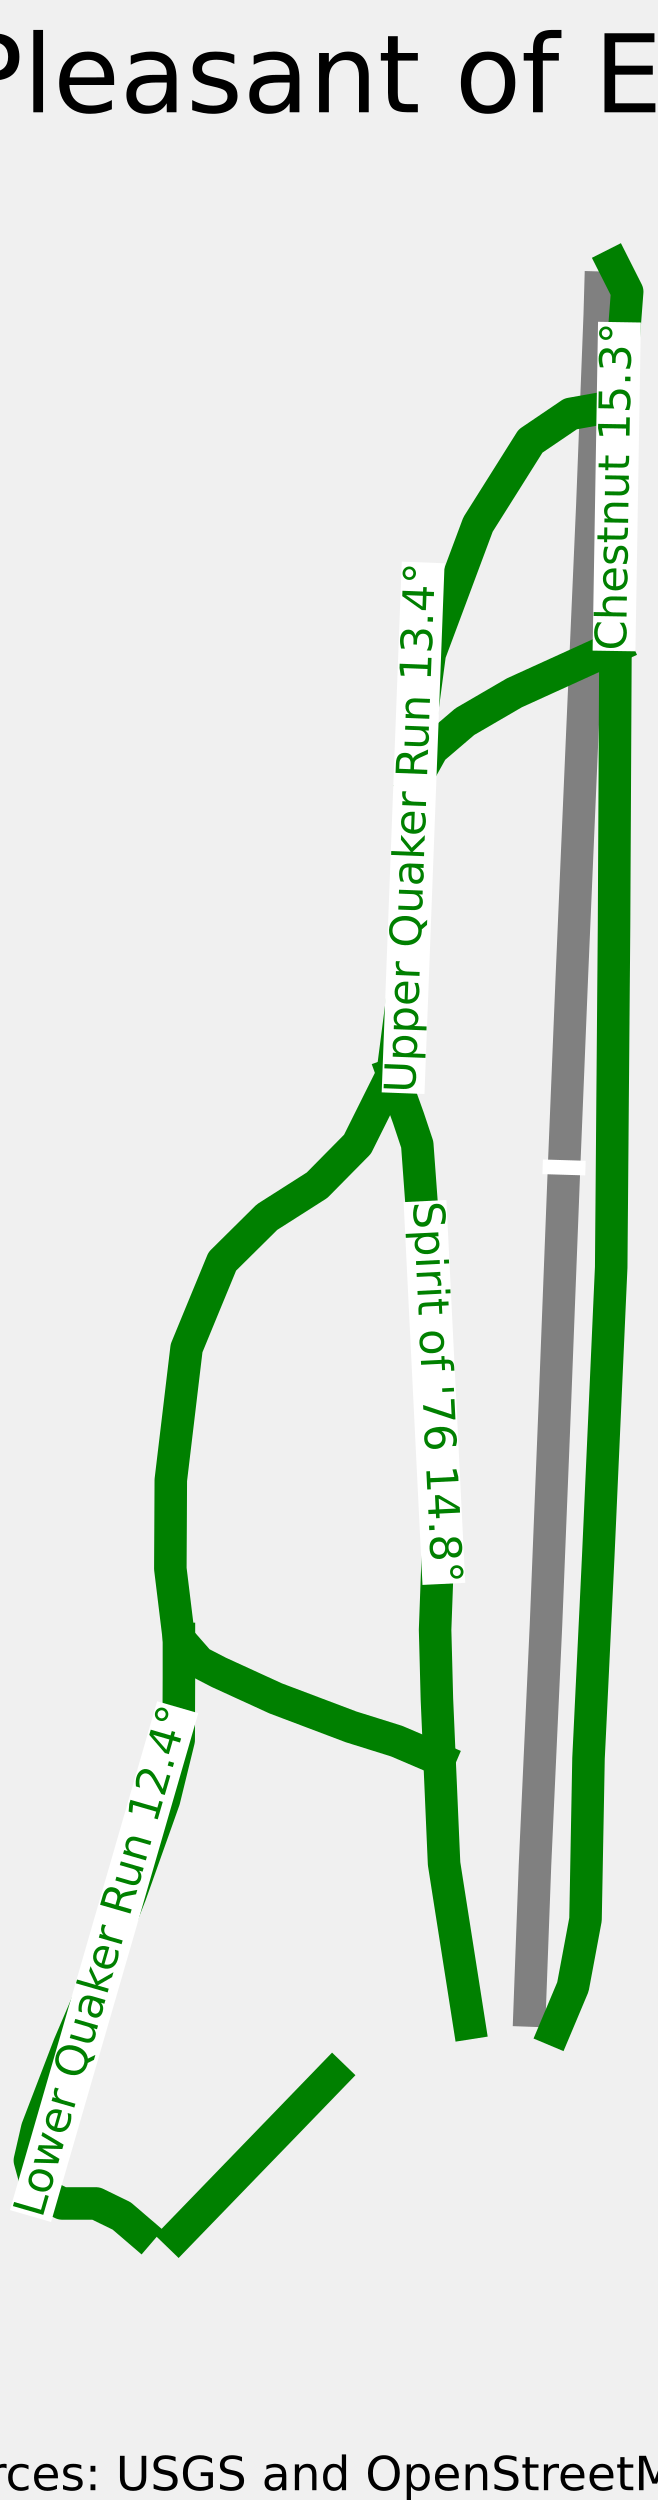
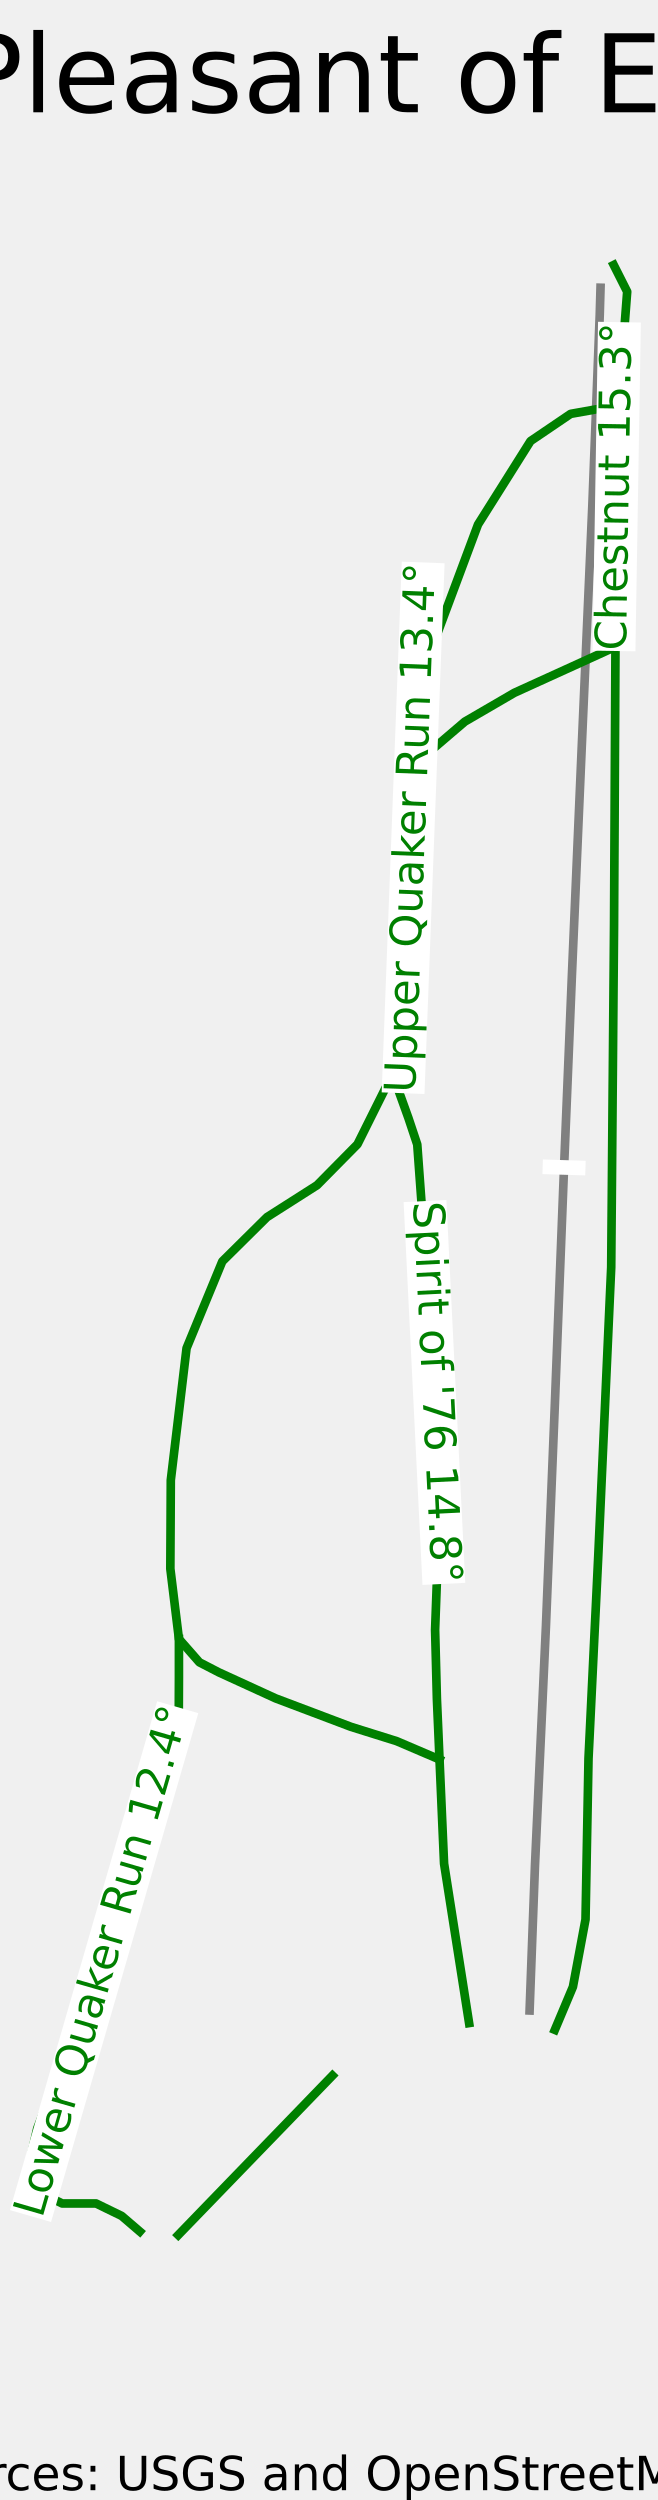
<svg xmlns="http://www.w3.org/2000/svg" xmlns:xlink="http://www.w3.org/1999/xlink" height="115.313pt" version="1.1" viewBox="0 0 30.306 115.313" width="30.306pt">
  <defs>
    <style type="text/css">*{stroke-linecap:butt;stroke-linejoin:round;}</style>
  </defs>
  <g id="figure_1">
    <g id="patch_1">
      <path d="M 0 115.313  L 30.306 115.313  L 30.306 0  L 0 0  z " style="fill:none;" />
    </g>
    <g id="axes_1">
      <g id="line2d_1">
-         <path clip-path="url(#p0cb15c6e04)" d="M 27.699 13.272  L 27.664 14.505  L 27.492 18.93  L 27.32 23.356  L 27.081 28.789  L 26.843 34.222  L 26.61 39.621  L 26.378 45.019  L 26.198 49.434  L 26.017 53.849  L 25.805 59.296  L 25.594 64.743  L 25.388 69.861  L 25.183 74.978  L 24.93 80.497  L 24.677 86.017  L 24.552 89.376  L 24.428 92.734  " style="fill:none;stroke:#808080;stroke-linecap:square;stroke-width:1.5;" />
+         <path clip-path="url(#pf2d8c3b097)" d="M 27.699 13.272  L 27.664 14.505  L 27.492 18.93  L 27.32 23.356  L 27.081 28.789  L 26.843 34.222  L 26.61 39.621  L 26.378 45.019  L 26.198 49.434  L 26.017 53.849  L 25.805 59.296  L 25.594 64.743  L 25.388 69.861  L 25.183 74.978  L 24.93 80.497  L 24.677 86.017  L 24.552 89.376  L 24.428 92.734  " style="fill:none;stroke:#808080;stroke-linecap:square;stroke-width:0.4;" />
      </g>
      <g id="line2d_2">
-         <path clip-path="url(#p0cb15c6e04)" d="M 28.308 12.223  L 28.929 13.453  L 28.829 14.763  L 28.73 16.074  L 28.63 17.385  L 28.531 18.696  L 28.503 19.945  L 28.475 21.194  L 28.447 22.443  L 28.419 23.692  L 28.411 25.227  L 28.404 26.763  L 28.396 28.298  L 28.388 29.833  L 28.38 31.438  L 28.372 33.042  L 28.364 34.647  L 28.356 36.251  L 28.348 37.856  L 28.339 39.46  L 28.331 41.065  L 28.323 42.669  L 28.315 43.656  L 28.307 44.642  L 28.298 45.629  L 28.29 46.615  L 28.282 47.602  L 28.274 48.588  L 28.266 49.575  L 28.257 50.561  L 28.249 51.548  L 28.241 52.534  L 28.233 53.52  L 28.225 54.507  L 28.217 55.493  L 28.208 56.48  L 28.2 57.466  L 28.192 58.453  L 28.117 60.117  L 28.043 61.781  L 27.968 63.445  L 27.894 65.109  L 27.819 66.773  L 27.744 68.438  L 27.67 70.102  L 27.595 71.766  L 27.539 72.934  L 27.483 74.102  L 27.426 75.27  L 27.37 76.438  L 27.314 77.606  L 27.258 78.774  L 27.202 79.942  L 27.145 81.11  L 27.111 82.966  L 27.076 84.822  L 27.042 86.678  L 27.007 88.534  L 26.717 90.089  L 26.426 91.644  L 26.009 92.636  L 25.592 93.627  " style="fill:none;stroke:#008000;stroke-linecap:square;stroke-width:1.5;" />
+         <path clip-path="url(#pf2d8c3b097)" d="M 28.308 12.223  L 28.929 13.453  L 28.829 14.763  L 28.73 16.074  L 28.63 17.385  L 28.531 18.696  L 28.503 19.945  L 28.475 21.194  L 28.447 22.443  L 28.419 23.692  L 28.411 25.227  L 28.404 26.763  L 28.396 28.298  L 28.388 29.833  L 28.38 31.438  L 28.372 33.042  L 28.364 34.647  L 28.356 36.251  L 28.348 37.856  L 28.339 39.46  L 28.331 41.065  L 28.323 42.669  L 28.315 43.656  L 28.307 44.642  L 28.298 45.629  L 28.29 46.615  L 28.282 47.602  L 28.274 48.588  L 28.266 49.575  L 28.257 50.561  L 28.249 51.548  L 28.241 52.534  L 28.233 53.52  L 28.225 54.507  L 28.217 55.493  L 28.208 56.48  L 28.2 57.466  L 28.192 58.453  L 28.117 60.117  L 28.043 61.781  L 27.968 63.445  L 27.894 65.109  L 27.819 66.773  L 27.744 68.438  L 27.67 70.102  L 27.595 71.766  L 27.539 72.934  L 27.483 74.102  L 27.426 75.27  L 27.37 76.438  L 27.314 77.606  L 27.258 78.774  L 27.202 79.942  L 27.145 81.11  L 27.111 82.966  L 27.076 84.822  L 27.042 86.678  L 27.007 88.534  L 26.717 90.089  L 26.426 91.644  L 26.009 92.636  L 25.592 93.627  " style="fill:none;stroke:#008000;stroke-linecap:square;stroke-width:0.4;" />
      </g>
      <g id="line2d_3">
-         <path clip-path="url(#p0cb15c6e04)" d="M 28.531 18.696  L 27.426 18.893  L 26.32 19.09  L 25.395 19.718  L 24.47 20.345  L 23.865 21.307  L 23.26 22.269  L 22.654 23.231  L 22.049 24.192  L 21.492 25.684  L 20.936 27.175  L 20.379 28.666  L 19.822 30.157  L 19.678 31.24  L 19.534 32.323  L 19.39 33.405  L 19.246 34.488  L 19.17 35.959  L 19.113 37.071  L 19.056 38.184  L 18.998 39.296  L 18.941 40.408  L 18.884 41.52  L 18.827 42.633  L 18.77 43.745  L 18.713 44.857  L 18.561 46.026  L 18.409 47.196  L 18.258 48.365  L 18.106 49.534  L 17.297 51.157  L 16.489 52.779  L 15.557 53.723  L 14.625 54.668  L 13.471 55.404  L 12.317 56.139  L 11.285 57.161  L 10.254 58.182  L 9.842 59.183  L 9.429 60.183  L 9.017 61.184  L 8.605 62.185  L 8.423 63.706  L 8.242 65.228  L 8.06 66.75  L 7.878 68.271  L 7.873 69.293  L 7.868 70.314  L 7.862 71.336  L 7.857 72.358  L 8.055 73.977  L 8.253 75.597  L 9.197 76.674  L 10.098 77.14  L 11.406 77.739  L 12.714 78.338  L 14.451 78.994  L 16.189 79.651  L 17.244 79.981  L 18.299 80.312  L 19.286 80.734  L 20.273 81.156  " style="fill:none;stroke:#008000;stroke-linecap:square;stroke-width:1.5;" />
+         <path clip-path="url(#pf2d8c3b097)" d="M 28.531 18.696  L 27.426 18.893  L 26.32 19.09  L 25.395 19.718  L 24.47 20.345  L 23.865 21.307  L 23.26 22.269  L 22.654 23.231  L 22.049 24.192  L 21.492 25.684  L 20.936 27.175  L 20.379 28.666  L 19.822 30.157  L 19.678 31.24  L 19.534 32.323  L 19.39 33.405  L 19.246 34.488  L 19.17 35.959  L 19.113 37.071  L 19.056 38.184  L 18.998 39.296  L 18.941 40.408  L 18.884 41.52  L 18.827 42.633  L 18.77 43.745  L 18.713 44.857  L 18.561 46.026  L 18.409 47.196  L 18.258 48.365  L 18.106 49.534  L 17.297 51.157  L 16.489 52.779  L 15.557 53.723  L 14.625 54.668  L 13.471 55.404  L 12.317 56.139  L 11.285 57.161  L 10.254 58.182  L 9.842 59.183  L 9.429 60.183  L 9.017 61.184  L 8.605 62.185  L 8.423 63.706  L 8.242 65.228  L 8.06 66.75  L 7.878 68.271  L 7.873 69.293  L 7.868 70.314  L 7.862 71.336  L 7.857 72.358  L 8.055 73.977  L 8.253 75.597  L 9.197 76.674  L 10.098 77.14  L 11.406 77.739  L 12.714 78.338  L 14.451 78.994  L 16.189 79.651  L 17.244 79.981  L 18.299 80.312  L 19.286 80.734  L 20.273 81.156  " style="fill:none;stroke:#008000;stroke-linecap:square;stroke-width:0.4;" />
      </g>
      <g id="line2d_4">
-         <path clip-path="url(#p0cb15c6e04)" d="M 18.106 49.534  L 18.473 50.552  L 18.839 51.57  L 19.246 52.79  L 19.328 53.913  L 19.41 55.036  L 19.492 56.16  L 19.575 57.283  L 19.667 58.672  L 19.76 60.061  L 19.853 61.45  L 19.946 62.839  L 20.039 64.228  L 20.131 65.617  L 20.224 67.006  L 20.317 68.395  L 20.255 70.09  L 20.193 71.785  L 20.131 73.481  L 20.069 75.176  L 20.111 76.769  L 20.152 78.362  L 20.213 79.759  L 20.273 81.156  L 20.326 82.357  L 20.378 83.558  L 20.43 84.76  L 20.483 85.961  L 20.771 87.799  L 21.06 89.638  L 21.349 91.476  L 21.637 93.314  " style="fill:none;stroke:#008000;stroke-linecap:square;stroke-width:1.5;" />
+         <path clip-path="url(#pf2d8c3b097)" d="M 18.106 49.534  L 18.473 50.552  L 18.839 51.57  L 19.246 52.79  L 19.328 53.913  L 19.41 55.036  L 19.492 56.16  L 19.575 57.283  L 19.667 58.672  L 19.76 60.061  L 19.853 61.45  L 19.946 62.839  L 20.039 64.228  L 20.131 65.617  L 20.224 67.006  L 20.317 68.395  L 20.255 70.09  L 20.193 71.785  L 20.131 73.481  L 20.069 75.176  L 20.111 76.769  L 20.152 78.362  L 20.213 79.759  L 20.273 81.156  L 20.326 82.357  L 20.378 83.558  L 20.43 84.76  L 20.483 85.961  L 20.771 87.799  L 21.06 89.638  L 21.349 91.476  L 21.637 93.314  " style="fill:none;stroke:#008000;stroke-linecap:square;stroke-width:0.4;" />
      </g>
      <g id="line2d_5">
-         <path clip-path="url(#p0cb15c6e04)" d="M 28.388 29.833  L 27.222 30.364  L 26.056 30.895  L 24.889 31.426  L 23.723 31.957  L 22.582 32.621  L 21.441 33.285  L 20.694 33.923  L 19.947 34.562  L 19.17 35.959  " style="fill:none;stroke:#008000;stroke-linecap:square;stroke-width:1.5;" />
+         <path clip-path="url(#pf2d8c3b097)" d="M 28.388 29.833  L 27.222 30.364  L 26.056 30.895  L 24.889 31.426  L 23.723 31.957  L 22.582 32.621  L 21.441 33.285  L 20.694 33.923  L 19.947 34.562  L 19.17 35.959  " style="fill:none;stroke:#008000;stroke-linecap:square;stroke-width:0.4;" />
      </g>
      <g id="line2d_6">
-         <path clip-path="url(#p0cb15c6e04)" d="M 8.253 75.597  L 8.253 77.366  L 8.247 78.813  L 8.242 80.261  L 7.904 81.643  L 7.565 83.025  L 7.178 84.115  L 6.79 85.205  L 6.403 86.295  L 6.015 87.385  L 5.611 88.417  L 5.206 89.449  L 4.801 90.48  L 4.397 91.512  L 3.795 92.918  L 3.194 94.324  L 2.825 95.287  L 2.456 96.249  L 2.087 97.212  L 1.718 98.174  L 1.378 99.652  L 1.776 101.104  L 2.868 101.635  L 4.43 101.635  L 5.611 102.21  L 6.449 102.929  " style="fill:none;stroke:#008000;stroke-linecap:square;stroke-width:1.5;" />
+         <path clip-path="url(#pf2d8c3b097)" d="M 8.253 75.597  L 8.253 77.366  L 8.247 78.813  L 8.242 80.261  L 7.904 81.643  L 7.565 83.025  L 7.178 84.115  L 6.79 85.205  L 6.403 86.295  L 6.015 87.385  L 5.611 88.417  L 5.206 89.449  L 4.801 90.48  L 4.397 91.512  L 3.795 92.918  L 3.194 94.324  L 2.825 95.287  L 2.456 96.249  L 2.087 97.212  L 1.718 98.174  L 1.378 99.652  L 1.776 101.104  L 2.868 101.635  L 4.43 101.635  L 5.611 102.21  L 6.449 102.929  " style="fill:none;stroke:#008000;stroke-linecap:square;stroke-width:0.4;" />
      </g>
      <g id="line2d_7">
-         <path clip-path="url(#p0cb15c6e04)" d="M 15.334 95.737  L 14.445 96.656  L 13.556 97.576  L 12.667 98.495  L 11.777 99.414  L 10.888 100.333  L 9.999 101.252  L 9.11 102.171  L 8.221 103.09  " style="fill:none;stroke:#008000;stroke-linecap:square;stroke-width:1.5;" />
+         <path clip-path="url(#pf2d8c3b097)" d="M 15.334 95.737  L 14.445 96.656  L 13.556 97.576  L 12.667 98.495  L 11.777 99.414  L 10.888 100.333  L 9.999 101.252  L 9.11 102.171  L 8.221 103.09  " style="fill:none;stroke:#008000;stroke-linecap:square;stroke-width:0.4;" />
      </g>
      <g id="text_1">
        <g id="patch_2">
          <path d="M 26.994 54.216  L 27.015 53.541  L 25.04 53.481  L 25.02 54.156  z " style="fill:#ffffff;" />
        </g>
        <g style="fill:#808080;" transform="translate(26.55929 54.18286)rotate(-88.2721)scale(0.02 -0.02)">
          <defs>
            <path id="DejaVuSans-20" transform="scale(0.015625)" />
          </defs>
          <use xlink:href="#DejaVuSans-20" />
        </g>
      </g>
      <g id="text_2">
        <g id="patch_3">
          <path d="M 29.309 30.042  L 29.56 14.876  L 27.585 14.843  L 27.334 30.01  z " style="fill:#ffffff;" />
        </g>
        <g style="fill:#008000;" transform="translate(28.8737 30.01525)rotate(-89.05173)scale(0.02 -0.02)">
          <defs>
            <path d="M 4122 4306  L 4122 3641  Q 3803 3938 3442 4084  Q 3081 4231 2675 4231  Q 1875 4231 1450 3742  Q 1025 3253 1025 2328  Q 1025 1406 1450 917  Q 1875 428 2675 428  Q 3081 428 3442 575  Q 3803 722 4122 1019  L 4122 359  Q 3791 134 3420 21  Q 3050 -91 2638 -91  Q 1578 -91 968 557  Q 359 1206 359 2328  Q 359 3453 968 4101  Q 1578 4750 2638 4750  Q 3056 4750 3426 4639  Q 3797 4528 4122 4306  z " id="DejaVuSans-43" transform="scale(0.015625)" />
            <path d="M 3513 2113  L 3513 0  L 2938 0  L 2938 2094  Q 2938 2591 2744 2837  Q 2550 3084 2163 3084  Q 1697 3084 1428 2787  Q 1159 2491 1159 1978  L 1159 0  L 581 0  L 581 4863  L 1159 4863  L 1159 2956  Q 1366 3272 1645 3428  Q 1925 3584 2291 3584  Q 2894 3584 3203 3211  Q 3513 2838 3513 2113  z " id="DejaVuSans-68" transform="scale(0.015625)" />
            <path d="M 3597 1894  L 3597 1613  L 953 1613  Q 991 1019 1311 708  Q 1631 397 2203 397  Q 2534 397 2845 478  Q 3156 559 3463 722  L 3463 178  Q 3153 47 2828 -22  Q 2503 -91 2169 -91  Q 1331 -91 842 396  Q 353 884 353 1716  Q 353 2575 817 3079  Q 1281 3584 2069 3584  Q 2775 3584 3186 3129  Q 3597 2675 3597 1894  z M 3022 2063  Q 3016 2534 2758 2815  Q 2500 3097 2075 3097  Q 1594 3097 1305 2825  Q 1016 2553 972 2059  L 3022 2063  z " id="DejaVuSans-65" transform="scale(0.015625)" />
            <path d="M 2834 3397  L 2834 2853  Q 2591 2978 2328 3040  Q 2066 3103 1784 3103  Q 1356 3103 1142 2972  Q 928 2841 928 2578  Q 928 2378 1081 2264  Q 1234 2150 1697 2047  L 1894 2003  Q 2506 1872 2764 1633  Q 3022 1394 3022 966  Q 3022 478 2636 193  Q 2250 -91 1575 -91  Q 1294 -91 989 -36  Q 684 19 347 128  L 347 722  Q 666 556 975 473  Q 1284 391 1588 391  Q 1994 391 2212 530  Q 2431 669 2431 922  Q 2431 1156 2273 1281  Q 2116 1406 1581 1522  L 1381 1569  Q 847 1681 609 1914  Q 372 2147 372 2553  Q 372 3047 722 3315  Q 1072 3584 1716 3584  Q 2034 3584 2315 3537  Q 2597 3491 2834 3397  z " id="DejaVuSans-73" transform="scale(0.015625)" />
            <path d="M 1172 4494  L 1172 3500  L 2356 3500  L 2356 3053  L 1172 3053  L 1172 1153  Q 1172 725 1289 603  Q 1406 481 1766 481  L 2356 481  L 2356 0  L 1766 0  Q 1100 0 847 248  Q 594 497 594 1153  L 594 3053  L 172 3053  L 172 3500  L 594 3500  L 594 4494  L 1172 4494  z " id="DejaVuSans-74" transform="scale(0.015625)" />
            <path d="M 3513 2113  L 3513 0  L 2938 0  L 2938 2094  Q 2938 2591 2744 2837  Q 2550 3084 2163 3084  Q 1697 3084 1428 2787  Q 1159 2491 1159 1978  L 1159 0  L 581 0  L 581 3500  L 1159 3500  L 1159 2956  Q 1366 3272 1645 3428  Q 1925 3584 2291 3584  Q 2894 3584 3203 3211  Q 3513 2838 3513 2113  z " id="DejaVuSans-6e" transform="scale(0.015625)" />
            <path d="M 544 1381  L 544 3500  L 1119 3500  L 1119 1403  Q 1119 906 1312 657  Q 1506 409 1894 409  Q 2359 409 2629 706  Q 2900 1003 2900 1516  L 2900 3500  L 3475 3500  L 3475 0  L 2900 0  L 2900 538  Q 2691 219 2414 64  Q 2138 -91 1772 -91  Q 1169 -91 856 284  Q 544 659 544 1381  z M 1991 3584  L 1991 3584  z " id="DejaVuSans-75" transform="scale(0.015625)" />
            <path d="M 794 531  L 1825 531  L 1825 4091  L 703 3866  L 703 4441  L 1819 4666  L 2450 4666  L 2450 531  L 3481 531  L 3481 0  L 794 0  L 794 531  z " id="DejaVuSans-31" transform="scale(0.015625)" />
            <path d="M 691 4666  L 3169 4666  L 3169 4134  L 1269 4134  L 1269 2991  Q 1406 3038 1543 3061  Q 1681 3084 1819 3084  Q 2600 3084 3056 2656  Q 3513 2228 3513 1497  Q 3513 744 3044 326  Q 2575 -91 1722 -91  Q 1428 -91 1123 -41  Q 819 9 494 109  L 494 744  Q 775 591 1075 516  Q 1375 441 1709 441  Q 2250 441 2565 725  Q 2881 1009 2881 1497  Q 2881 1984 2565 2268  Q 2250 2553 1709 2553  Q 1456 2553 1204 2497  Q 953 2441 691 2322  L 691 4666  z " id="DejaVuSans-35" transform="scale(0.015625)" />
            <path d="M 684 794  L 1344 794  L 1344 0  L 684 0  L 684 794  z " id="DejaVuSans-2e" transform="scale(0.015625)" />
            <path d="M 2597 2516  Q 3050 2419 3304 2112  Q 3559 1806 3559 1356  Q 3559 666 3084 287  Q 2609 -91 1734 -91  Q 1441 -91 1130 -33  Q 819 25 488 141  L 488 750  Q 750 597 1062 519  Q 1375 441 1716 441  Q 2309 441 2620 675  Q 2931 909 2931 1356  Q 2931 1769 2642 2001  Q 2353 2234 1838 2234  L 1294 2234  L 1294 2753  L 1863 2753  Q 2328 2753 2575 2939  Q 2822 3125 2822 3475  Q 2822 3834 2567 4026  Q 2313 4219 1838 4219  Q 1578 4219 1281 4162  Q 984 4106 628 3988  L 628 4550  Q 988 4650 1302 4700  Q 1616 4750 1894 4750  Q 2613 4750 3031 4423  Q 3450 4097 3450 3541  Q 3450 3153 3228 2886  Q 3006 2619 2597 2516  z " id="DejaVuSans-33" transform="scale(0.015625)" />
            <path d="M 1600 4347  Q 1350 4347 1178 4173  Q 1006 4000 1006 3750  Q 1006 3503 1178 3333  Q 1350 3163 1600 3163  Q 1850 3163 2022 3333  Q 2194 3503 2194 3750  Q 2194 3997 2020 4172  Q 1847 4347 1600 4347  z M 1600 4750  Q 1800 4750 1984 4673  Q 2169 4597 2303 4453  Q 2447 4313 2519 4134  Q 2591 3956 2591 3750  Q 2591 3338 2302 3052  Q 2013 2766 1594 2766  Q 1172 2766 890 3047  Q 609 3328 609 3750  Q 609 4169 896 4459  Q 1184 4750 1600 4750  z " id="DejaVuSans-b0" transform="scale(0.015625)" />
          </defs>
          <use xlink:href="#DejaVuSans-43" />
          <use x="69.824" xlink:href="#DejaVuSans-68" />
          <use x="133.203" xlink:href="#DejaVuSans-65" />
          <use x="194.727" xlink:href="#DejaVuSans-73" />
          <use x="246.826" xlink:href="#DejaVuSans-74" />
          <use x="286.035" xlink:href="#DejaVuSans-6e" />
          <use x="349.414" xlink:href="#DejaVuSans-75" />
          <use x="412.793" xlink:href="#DejaVuSans-74" />
          <use x="452.002" xlink:href="#DejaVuSans-20" />
          <use x="483.789" xlink:href="#DejaVuSans-31" />
          <use x="547.412" xlink:href="#DejaVuSans-35" />
          <use x="611.035" xlink:href="#DejaVuSans-2e" />
          <use x="642.822" xlink:href="#DejaVuSans-33" />
          <use x="706.445" xlink:href="#DejaVuSans-b0" />
        </g>
      </g>
      <g id="text_3">
        <g id="patch_4">
          <path d="M 19.579 50.461  L 20.507 25.982  L 18.532 25.907  L 17.605 50.386  z " style="fill:#ffffff;" />
        </g>
        <g style="fill:#008000;" transform="translate(19.14399 50.42401)rotate(-87.82954)scale(0.02 -0.02)">
          <defs>
            <path d="M 556 4666  L 1191 4666  L 1191 1831  Q 1191 1081 1462 751  Q 1734 422 2344 422  Q 2950 422 3222 751  Q 3494 1081 3494 1831  L 3494 4666  L 4128 4666  L 4128 1753  Q 4128 841 3676 375  Q 3225 -91 2344 -91  Q 1459 -91 1007 375  Q 556 841 556 1753  L 556 4666  z " id="DejaVuSans-55" transform="scale(0.015625)" />
            <path d="M 1159 525  L 1159 -1331  L 581 -1331  L 581 3500  L 1159 3500  L 1159 2969  Q 1341 3281 1617 3432  Q 1894 3584 2278 3584  Q 2916 3584 3314 3078  Q 3713 2572 3713 1747  Q 3713 922 3314 415  Q 2916 -91 2278 -91  Q 1894 -91 1617 61  Q 1341 213 1159 525  z M 3116 1747  Q 3116 2381 2855 2742  Q 2594 3103 2138 3103  Q 1681 3103 1420 2742  Q 1159 2381 1159 1747  Q 1159 1113 1420 752  Q 1681 391 2138 391  Q 2594 391 2855 752  Q 3116 1113 3116 1747  z " id="DejaVuSans-70" transform="scale(0.015625)" />
            <path d="M 2631 2963  Q 2534 3019 2420 3045  Q 2306 3072 2169 3072  Q 1681 3072 1420 2755  Q 1159 2438 1159 1844  L 1159 0  L 581 0  L 581 3500  L 1159 3500  L 1159 2956  Q 1341 3275 1631 3429  Q 1922 3584 2338 3584  Q 2397 3584 2469 3576  Q 2541 3569 2628 3553  L 2631 2963  z " id="DejaVuSans-72" transform="scale(0.015625)" />
            <path d="M 2522 4238  Q 1834 4238 1429 3725  Q 1025 3213 1025 2328  Q 1025 1447 1429 934  Q 1834 422 2522 422  Q 3209 422 3611 934  Q 4013 1447 4013 2328  Q 4013 3213 3611 3725  Q 3209 4238 2522 4238  z M 3406 84  L 4238 -825  L 3475 -825  L 2784 -78  Q 2681 -84 2626 -87  Q 2572 -91 2522 -91  Q 1538 -91 948 567  Q 359 1225 359 2328  Q 359 3434 948 4092  Q 1538 4750 2522 4750  Q 3503 4750 4090 4092  Q 4678 3434 4678 2328  Q 4678 1516 4351 937  Q 4025 359 3406 84  z " id="DejaVuSans-51" transform="scale(0.015625)" />
            <path d="M 2194 1759  Q 1497 1759 1228 1600  Q 959 1441 959 1056  Q 959 750 1161 570  Q 1363 391 1709 391  Q 2188 391 2477 730  Q 2766 1069 2766 1631  L 2766 1759  L 2194 1759  z M 3341 1997  L 3341 0  L 2766 0  L 2766 531  Q 2569 213 2275 61  Q 1981 -91 1556 -91  Q 1019 -91 701 211  Q 384 513 384 1019  Q 384 1609 779 1909  Q 1175 2209 1959 2209  L 2766 2209  L 2766 2266  Q 2766 2663 2505 2880  Q 2244 3097 1772 3097  Q 1472 3097 1187 3025  Q 903 2953 641 2809  L 641 3341  Q 956 3463 1253 3523  Q 1550 3584 1831 3584  Q 2591 3584 2966 3190  Q 3341 2797 3341 1997  z " id="DejaVuSans-61" transform="scale(0.015625)" />
            <path d="M 581 4863  L 1159 4863  L 1159 1991  L 2875 3500  L 3609 3500  L 1753 1863  L 3688 0  L 2938 0  L 1159 1709  L 1159 0  L 581 0  L 581 4863  z " id="DejaVuSans-6b" transform="scale(0.015625)" />
            <path d="M 2841 2188  Q 3044 2119 3236 1894  Q 3428 1669 3622 1275  L 4263 0  L 3584 0  L 2988 1197  Q 2756 1666 2539 1819  Q 2322 1972 1947 1972  L 1259 1972  L 1259 0  L 628 0  L 628 4666  L 2053 4666  Q 2853 4666 3247 4331  Q 3641 3997 3641 3322  Q 3641 2881 3436 2590  Q 3231 2300 2841 2188  z M 1259 4147  L 1259 2491  L 2053 2491  Q 2509 2491 2742 2702  Q 2975 2913 2975 3322  Q 2975 3731 2742 3939  Q 2509 4147 2053 4147  L 1259 4147  z " id="DejaVuSans-52" transform="scale(0.015625)" />
            <path d="M 2419 4116  L 825 1625  L 2419 1625  L 2419 4116  z M 2253 4666  L 3047 4666  L 3047 1625  L 3713 1625  L 3713 1100  L 3047 1100  L 3047 0  L 2419 0  L 2419 1100  L 313 1100  L 313 1709  L 2253 4666  z " id="DejaVuSans-34" transform="scale(0.015625)" />
          </defs>
          <use xlink:href="#DejaVuSans-55" />
          <use x="73.193" xlink:href="#DejaVuSans-70" />
          <use x="136.67" xlink:href="#DejaVuSans-70" />
          <use x="200.146" xlink:href="#DejaVuSans-65" />
          <use x="261.67" xlink:href="#DejaVuSans-72" />
          <use x="302.783" xlink:href="#DejaVuSans-20" />
          <use x="334.57" xlink:href="#DejaVuSans-51" />
          <use x="413.281" xlink:href="#DejaVuSans-75" />
          <use x="476.66" xlink:href="#DejaVuSans-61" />
          <use x="537.939" xlink:href="#DejaVuSans-6b" />
          <use x="592.225" xlink:href="#DejaVuSans-65" />
          <use x="653.748" xlink:href="#DejaVuSans-72" />
          <use x="694.861" xlink:href="#DejaVuSans-20" />
          <use x="726.648" xlink:href="#DejaVuSans-52" />
          <use x="791.631" xlink:href="#DejaVuSans-75" />
          <use x="855.01" xlink:href="#DejaVuSans-6e" />
          <use x="918.389" xlink:href="#DejaVuSans-20" />
          <use x="950.176" xlink:href="#DejaVuSans-31" />
          <use x="1013.799" xlink:href="#DejaVuSans-33" />
          <use x="1077.422" xlink:href="#DejaVuSans-2e" />
          <use x="1109.209" xlink:href="#DejaVuSans-34" />
          <use x="1172.832" xlink:href="#DejaVuSans-b0" />
        </g>
      </g>
      <g id="text_4">
        <g id="patch_5">
          <path d="M 18.617 55.448  L 19.487 73.105  L 21.46 73.008  L 20.59 55.35  z " style="fill:#ffffff;" />
        </g>
        <g style="fill:#008000;" transform="translate(19.05311 55.44604)rotate(-272.8221)scale(0.02 -0.02)">
          <defs>
            <path d="M 3425 4513  L 3425 3897  Q 3066 4069 2747 4153  Q 2428 4238 2131 4238  Q 1616 4238 1336 4038  Q 1056 3838 1056 3469  Q 1056 3159 1242 3001  Q 1428 2844 1947 2747  L 2328 2669  Q 3034 2534 3370 2195  Q 3706 1856 3706 1288  Q 3706 609 3251 259  Q 2797 -91 1919 -91  Q 1588 -91 1214 -16  Q 841 59 441 206  L 441 856  Q 825 641 1194 531  Q 1563 422 1919 422  Q 2459 422 2753 634  Q 3047 847 3047 1241  Q 3047 1584 2836 1778  Q 2625 1972 2144 2069  L 1759 2144  Q 1053 2284 737 2584  Q 422 2884 422 3419  Q 422 4038 858 4394  Q 1294 4750 2059 4750  Q 2388 4750 2728 4690  Q 3069 4631 3425 4513  z " id="DejaVuSans-53" transform="scale(0.015625)" />
            <path d="M 603 3500  L 1178 3500  L 1178 0  L 603 0  L 603 3500  z M 603 4863  L 1178 4863  L 1178 4134  L 603 4134  L 603 4863  z " id="DejaVuSans-69" transform="scale(0.015625)" />
            <path d="M 1959 3097  Q 1497 3097 1228 2736  Q 959 2375 959 1747  Q 959 1119 1226 758  Q 1494 397 1959 397  Q 2419 397 2687 759  Q 2956 1122 2956 1747  Q 2956 2369 2687 2733  Q 2419 3097 1959 3097  z M 1959 3584  Q 2709 3584 3137 3096  Q 3566 2609 3566 1747  Q 3566 888 3137 398  Q 2709 -91 1959 -91  Q 1206 -91 779 398  Q 353 888 353 1747  Q 353 2609 779 3096  Q 1206 3584 1959 3584  z " id="DejaVuSans-6f" transform="scale(0.015625)" />
            <path d="M 2375 4863  L 2375 4384  L 1825 4384  Q 1516 4384 1395 4259  Q 1275 4134 1275 3809  L 1275 3500  L 2222 3500  L 2222 3053  L 1275 3053  L 1275 0  L 697 0  L 697 3053  L 147 3053  L 147 3500  L 697 3500  L 697 3744  Q 697 4328 969 4595  Q 1241 4863 1831 4863  L 2375 4863  z " id="DejaVuSans-66" transform="scale(0.015625)" />
            <path d="M 1147 4666  L 1147 2931  L 616 2931  L 616 4666  L 1147 4666  z " id="DejaVuSans-27" transform="scale(0.015625)" />
            <path d="M 525 4666  L 3525 4666  L 3525 4397  L 1831 0  L 1172 0  L 2766 4134  L 525 4134  L 525 4666  z " id="DejaVuSans-37" transform="scale(0.015625)" />
            <path d="M 2113 2584  Q 1688 2584 1439 2293  Q 1191 2003 1191 1497  Q 1191 994 1439 701  Q 1688 409 2113 409  Q 2538 409 2786 701  Q 3034 994 3034 1497  Q 3034 2003 2786 2293  Q 2538 2584 2113 2584  z M 3366 4563  L 3366 3988  Q 3128 4100 2886 4159  Q 2644 4219 2406 4219  Q 1781 4219 1451 3797  Q 1122 3375 1075 2522  Q 1259 2794 1537 2939  Q 1816 3084 2150 3084  Q 2853 3084 3261 2657  Q 3669 2231 3669 1497  Q 3669 778 3244 343  Q 2819 -91 2113 -91  Q 1303 -91 875 529  Q 447 1150 447 2328  Q 447 3434 972 4092  Q 1497 4750 2381 4750  Q 2619 4750 2861 4703  Q 3103 4656 3366 4563  z " id="DejaVuSans-36" transform="scale(0.015625)" />
            <path d="M 2034 2216  Q 1584 2216 1326 1975  Q 1069 1734 1069 1313  Q 1069 891 1326 650  Q 1584 409 2034 409  Q 2484 409 2743 651  Q 3003 894 3003 1313  Q 3003 1734 2745 1975  Q 2488 2216 2034 2216  z M 1403 2484  Q 997 2584 770 2862  Q 544 3141 544 3541  Q 544 4100 942 4425  Q 1341 4750 2034 4750  Q 2731 4750 3128 4425  Q 3525 4100 3525 3541  Q 3525 3141 3298 2862  Q 3072 2584 2669 2484  Q 3125 2378 3379 2068  Q 3634 1759 3634 1313  Q 3634 634 3220 271  Q 2806 -91 2034 -91  Q 1263 -91 848 271  Q 434 634 434 1313  Q 434 1759 690 2068  Q 947 2378 1403 2484  z M 1172 3481  Q 1172 3119 1398 2916  Q 1625 2713 2034 2713  Q 2441 2713 2670 2916  Q 2900 3119 2900 3481  Q 2900 3844 2670 4047  Q 2441 4250 2034 4250  Q 1625 4250 1398 4047  Q 1172 3844 1172 3481  z " id="DejaVuSans-38" transform="scale(0.015625)" />
          </defs>
          <use xlink:href="#DejaVuSans-53" />
          <use x="63.477" xlink:href="#DejaVuSans-70" />
          <use x="126.953" xlink:href="#DejaVuSans-69" />
          <use x="154.736" xlink:href="#DejaVuSans-72" />
          <use x="195.85" xlink:href="#DejaVuSans-69" />
          <use x="223.633" xlink:href="#DejaVuSans-74" />
          <use x="262.842" xlink:href="#DejaVuSans-20" />
          <use x="294.629" xlink:href="#DejaVuSans-6f" />
          <use x="355.811" xlink:href="#DejaVuSans-66" />
          <use x="391.016" xlink:href="#DejaVuSans-20" />
          <use x="422.803" xlink:href="#DejaVuSans-27" />
          <use x="450.293" xlink:href="#DejaVuSans-37" />
          <use x="513.916" xlink:href="#DejaVuSans-36" />
          <use x="577.539" xlink:href="#DejaVuSans-20" />
          <use x="609.326" xlink:href="#DejaVuSans-31" />
          <use x="672.949" xlink:href="#DejaVuSans-34" />
          <use x="736.572" xlink:href="#DejaVuSans-2e" />
          <use x="768.359" xlink:href="#DejaVuSans-38" />
          <use x="831.982" xlink:href="#DejaVuSans-b0" />
        </g>
      </g>
      <g id="text_5">
        <g id="patch_6">
          <path d="M 2.355 102.49  L 9.146 79.02  L 7.248 78.471  L 0.457 101.941  z " style="fill:#ffffff;" />
        </g>
        <g style="fill:#008000;" transform="translate(1.94139 102.3494)rotate(-73.86182)scale(0.02 -0.02)">
          <defs>
            <path d="M 628 4666  L 1259 4666  L 1259 531  L 3531 531  L 3531 0  L 628 0  L 628 4666  z " id="DejaVuSans-4c" transform="scale(0.015625)" />
            <path d="M 269 3500  L 844 3500  L 1563 769  L 2278 3500  L 2956 3500  L 3675 769  L 4391 3500  L 4966 3500  L 4050 0  L 3372 0  L 2619 2869  L 1863 0  L 1184 0  L 269 3500  z " id="DejaVuSans-77" transform="scale(0.015625)" />
            <path d="M 1228 531  L 3431 531  L 3431 0  L 469 0  L 469 531  Q 828 903 1448 1529  Q 2069 2156 2228 2338  Q 2531 2678 2651 2914  Q 2772 3150 2772 3378  Q 2772 3750 2511 3984  Q 2250 4219 1831 4219  Q 1534 4219 1204 4116  Q 875 4013 500 3803  L 500 4441  Q 881 4594 1212 4672  Q 1544 4750 1819 4750  Q 2544 4750 2975 4387  Q 3406 4025 3406 3419  Q 3406 3131 3298 2873  Q 3191 2616 2906 2266  Q 2828 2175 2409 1742  Q 1991 1309 1228 531  z " id="DejaVuSans-32" transform="scale(0.015625)" />
          </defs>
          <use xlink:href="#DejaVuSans-4c" />
          <use x="53.963" xlink:href="#DejaVuSans-6f" />
          <use x="115.145" xlink:href="#DejaVuSans-77" />
          <use x="196.932" xlink:href="#DejaVuSans-65" />
          <use x="258.455" xlink:href="#DejaVuSans-72" />
          <use x="299.568" xlink:href="#DejaVuSans-20" />
          <use x="331.355" xlink:href="#DejaVuSans-51" />
          <use x="410.066" xlink:href="#DejaVuSans-75" />
          <use x="473.445" xlink:href="#DejaVuSans-61" />
          <use x="534.725" xlink:href="#DejaVuSans-6b" />
          <use x="589.01" xlink:href="#DejaVuSans-65" />
          <use x="650.533" xlink:href="#DejaVuSans-72" />
          <use x="691.646" xlink:href="#DejaVuSans-20" />
          <use x="723.434" xlink:href="#DejaVuSans-52" />
          <use x="788.416" xlink:href="#DejaVuSans-75" />
          <use x="851.795" xlink:href="#DejaVuSans-6e" />
          <use x="915.174" xlink:href="#DejaVuSans-20" />
          <use x="946.961" xlink:href="#DejaVuSans-31" />
          <use x="1010.584" xlink:href="#DejaVuSans-32" />
          <use x="1074.207" xlink:href="#DejaVuSans-2e" />
          <use x="1105.994" xlink:href="#DejaVuSans-34" />
          <use x="1169.617" xlink:href="#DejaVuSans-b0" />
        </g>
      </g>
      <g id="text_6">
        <g transform="translate(-19.21063 5.179499)scale(0.05 -0.05)">
          <defs>
            <path d="M 628 4666  L 1569 4666  L 2759 1491  L 3956 4666  L 4897 4666  L 4897 0  L 4281 0  L 4281 4097  L 3078 897  L 2444 897  L 1241 4097  L 1241 0  L 628 0  L 628 4666  z " id="DejaVuSans-4d" transform="scale(0.015625)" />
            <path d="M 1259 4147  L 1259 2394  L 2053 2394  Q 2494 2394 2734 2622  Q 2975 2850 2975 3272  Q 2975 3691 2734 3919  Q 2494 4147 2053 4147  L 1259 4147  z M 628 4666  L 2053 4666  Q 2838 4666 3239 4311  Q 3641 3956 3641 3272  Q 3641 2581 3239 2228  Q 2838 1875 2053 1875  L 1259 1875  L 1259 0  L 628 0  L 628 4666  z " id="DejaVuSans-50" transform="scale(0.015625)" />
            <path d="M 603 4863  L 1178 4863  L 1178 0  L 603 0  L 603 4863  z " id="DejaVuSans-6c" transform="scale(0.015625)" />
            <path d="M 628 4666  L 3578 4666  L 3578 4134  L 1259 4134  L 1259 2753  L 3481 2753  L 3481 2222  L 1259 2222  L 1259 531  L 3634 531  L 3634 0  L 628 0  L 628 4666  z " id="DejaVuSans-45" transform="scale(0.015625)" />
            <path d="M 2906 2969  L 2906 4863  L 3481 4863  L 3481 0  L 2906 0  L 2906 525  Q 2725 213 2448 61  Q 2172 -91 1784 -91  Q 1150 -91 751 415  Q 353 922 353 1747  Q 353 2572 751 3078  Q 1150 3584 1784 3584  Q 2172 3584 2448 3432  Q 2725 3281 2906 2969  z M 947 1747  Q 947 1113 1208 752  Q 1469 391 1925 391  Q 2381 391 2643 752  Q 2906 1113 2906 1747  Q 2906 2381 2643 2742  Q 2381 3103 1925 3103  Q 1469 3103 1208 2742  Q 947 2381 947 1747  z " id="DejaVuSans-64" transform="scale(0.015625)" />
            <path d="M 3116 1747  Q 3116 2381 2855 2742  Q 2594 3103 2138 3103  Q 1681 3103 1420 2742  Q 1159 2381 1159 1747  Q 1159 1113 1420 752  Q 1681 391 2138 391  Q 2594 391 2855 752  Q 3116 1113 3116 1747  z M 1159 2969  Q 1341 3281 1617 3432  Q 1894 3584 2278 3584  Q 2916 3584 3314 3078  Q 3713 2572 3713 1747  Q 3713 922 3314 415  Q 2916 -91 2278 -91  Q 1894 -91 1617 61  Q 1341 213 1159 525  L 1159 0  L 581 0  L 581 4863  L 1159 4863  L 1159 2969  z " id="DejaVuSans-62" transform="scale(0.015625)" />
          </defs>
          <use xlink:href="#DejaVuSans-4d" />
          <use x="86.279" xlink:href="#DejaVuSans-6f" />
          <use x="147.461" xlink:href="#DejaVuSans-75" />
          <use x="210.84" xlink:href="#DejaVuSans-6e" />
          <use x="274.219" xlink:href="#DejaVuSans-74" />
          <use x="313.428" xlink:href="#DejaVuSans-20" />
          <use x="345.215" xlink:href="#DejaVuSans-50" />
          <use x="405.518" xlink:href="#DejaVuSans-6c" />
          <use x="433.301" xlink:href="#DejaVuSans-65" />
          <use x="494.824" xlink:href="#DejaVuSans-61" />
          <use x="556.104" xlink:href="#DejaVuSans-73" />
          <use x="608.203" xlink:href="#DejaVuSans-61" />
          <use x="669.482" xlink:href="#DejaVuSans-6e" />
          <use x="732.861" xlink:href="#DejaVuSans-74" />
          <use x="772.07" xlink:href="#DejaVuSans-20" />
          <use x="803.857" xlink:href="#DejaVuSans-6f" />
          <use x="865.039" xlink:href="#DejaVuSans-66" />
          <use x="900.244" xlink:href="#DejaVuSans-20" />
          <use x="932.031" xlink:href="#DejaVuSans-45" />
          <use x="995.215" xlink:href="#DejaVuSans-64" />
          <use x="1058.691" xlink:href="#DejaVuSans-69" />
          <use x="1086.475" xlink:href="#DejaVuSans-6e" />
          <use x="1149.854" xlink:href="#DejaVuSans-62" />
          <use x="1213.33" xlink:href="#DejaVuSans-6f" />
          <use x="1274.512" xlink:href="#DejaVuSans-72" />
          <use x="1313.375" xlink:href="#DejaVuSans-6f" />
        </g>
      </g>
    </g>
    <g id="text_7">
      <g transform="translate(-4.67729 114.8607)scale(0.021739 -0.021739)">
        <defs>
          <path d="M 3122 3366  L 3122 2828  Q 2878 2963 2633 3030  Q 2388 3097 2138 3097  Q 1578 3097 1268 2742  Q 959 2388 959 1747  Q 959 1106 1268 751  Q 1578 397 2138 397  Q 2388 397 2633 464  Q 2878 531 3122 666  L 3122 134  Q 2881 22 2623 -34  Q 2366 -91 2075 -91  Q 1284 -91 818 406  Q 353 903 353 1747  Q 353 2603 823 3093  Q 1294 3584 2113 3584  Q 2378 3584 2631 3529  Q 2884 3475 3122 3366  z " id="DejaVuSans-63" transform="scale(0.015625)" />
          <path d="M 750 794  L 1409 794  L 1409 0  L 750 0  L 750 794  z M 750 3309  L 1409 3309  L 1409 2516  L 750 2516  L 750 3309  z " id="DejaVuSans-3a" transform="scale(0.015625)" />
          <path d="M 3809 666  L 3809 1919  L 2778 1919  L 2778 2438  L 4434 2438  L 4434 434  Q 4069 175 3628 42  Q 3188 -91 2688 -91  Q 1594 -91 976 548  Q 359 1188 359 2328  Q 359 3472 976 4111  Q 1594 4750 2688 4750  Q 3144 4750 3555 4637  Q 3966 4525 4313 4306  L 4313 3634  Q 3963 3931 3569 4081  Q 3175 4231 2741 4231  Q 1884 4231 1454 3753  Q 1025 3275 1025 2328  Q 1025 1384 1454 906  Q 1884 428 2741 428  Q 3075 428 3337 486  Q 3600 544 3809 666  z " id="DejaVuSans-47" transform="scale(0.015625)" />
          <path d="M 2522 4238  Q 1834 4238 1429 3725  Q 1025 3213 1025 2328  Q 1025 1447 1429 934  Q 1834 422 2522 422  Q 3209 422 3611 934  Q 4013 1447 4013 2328  Q 4013 3213 3611 3725  Q 3209 4238 2522 4238  z M 2522 4750  Q 3503 4750 4090 4092  Q 4678 3434 4678 2328  Q 4678 1225 4090 567  Q 3503 -91 2522 -91  Q 1538 -91 948 565  Q 359 1222 359 2328  Q 359 3434 948 4092  Q 1538 4750 2522 4750  z " id="DejaVuSans-4f" transform="scale(0.015625)" />
        </defs>
        <use xlink:href="#DejaVuSans-53" />
        <use x="63.477" xlink:href="#DejaVuSans-6f" />
        <use x="124.658" xlink:href="#DejaVuSans-75" />
        <use x="188.037" xlink:href="#DejaVuSans-72" />
        <use x="226.9" xlink:href="#DejaVuSans-63" />
        <use x="281.881" xlink:href="#DejaVuSans-65" />
        <use x="343.404" xlink:href="#DejaVuSans-73" />
        <use x="395.504" xlink:href="#DejaVuSans-3a" />
        <use x="429.195" xlink:href="#DejaVuSans-20" />
        <use x="460.982" xlink:href="#DejaVuSans-55" />
        <use x="534.176" xlink:href="#DejaVuSans-53" />
        <use x="597.652" xlink:href="#DejaVuSans-47" />
        <use x="675.143" xlink:href="#DejaVuSans-53" />
        <use x="738.619" xlink:href="#DejaVuSans-20" />
        <use x="770.406" xlink:href="#DejaVuSans-61" />
        <use x="831.686" xlink:href="#DejaVuSans-6e" />
        <use x="895.064" xlink:href="#DejaVuSans-64" />
        <use x="958.541" xlink:href="#DejaVuSans-20" />
        <use x="990.328" xlink:href="#DejaVuSans-4f" />
        <use x="1069.039" xlink:href="#DejaVuSans-70" />
        <use x="1132.516" xlink:href="#DejaVuSans-65" />
        <use x="1194.039" xlink:href="#DejaVuSans-6e" />
        <use x="1257.418" xlink:href="#DejaVuSans-53" />
        <use x="1320.895" xlink:href="#DejaVuSans-74" />
        <use x="1360.104" xlink:href="#DejaVuSans-72" />
        <use x="1398.967" xlink:href="#DejaVuSans-65" />
        <use x="1460.49" xlink:href="#DejaVuSans-65" />
        <use x="1522.014" xlink:href="#DejaVuSans-74" />
        <use x="1561.223" xlink:href="#DejaVuSans-4d" />
        <use x="1647.502" xlink:href="#DejaVuSans-61" />
        <use x="1708.781" xlink:href="#DejaVuSans-70" />
        <use x="1772.258" xlink:href="#DejaVuSans-73" />
      </g>
    </g>
  </g>
  <defs>
-     <clipPath id="p0cb15c6e04">
+     <clipPath id="pf2d8c3b097">
      <rect height="99.954" width="30.306" x="0" y="7.679" />
    </clipPath>
  </defs>
</svg>
